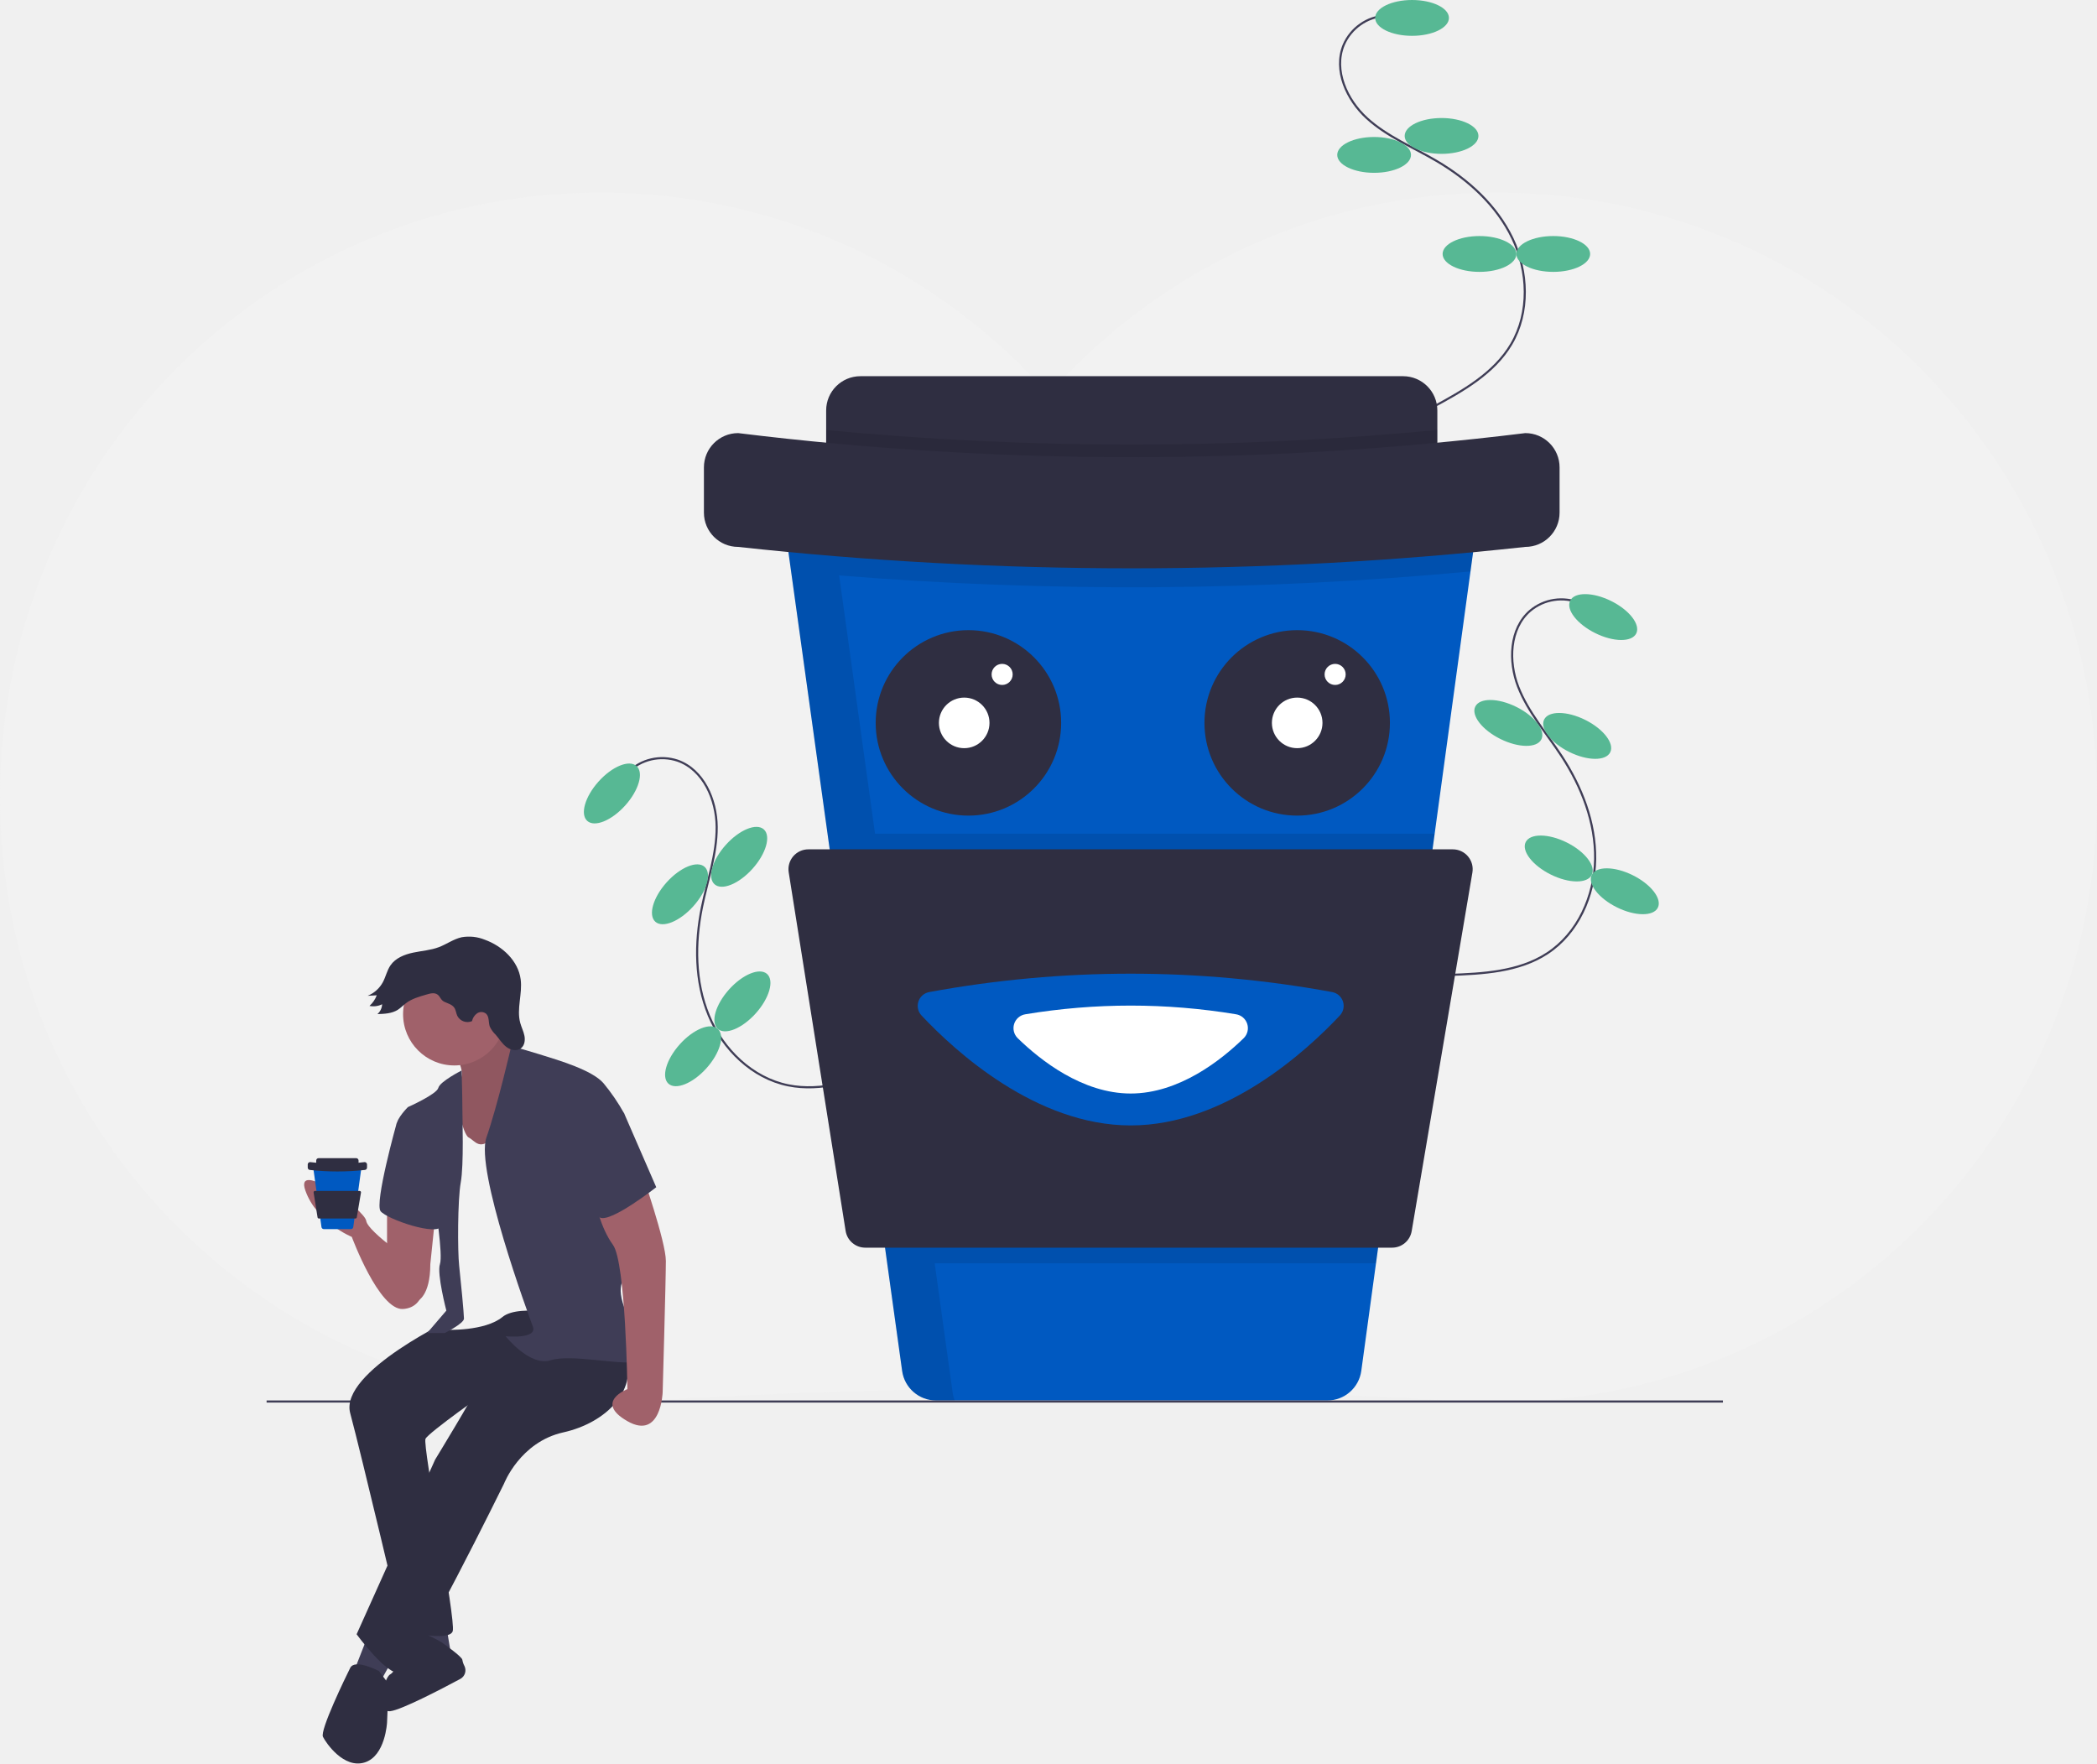
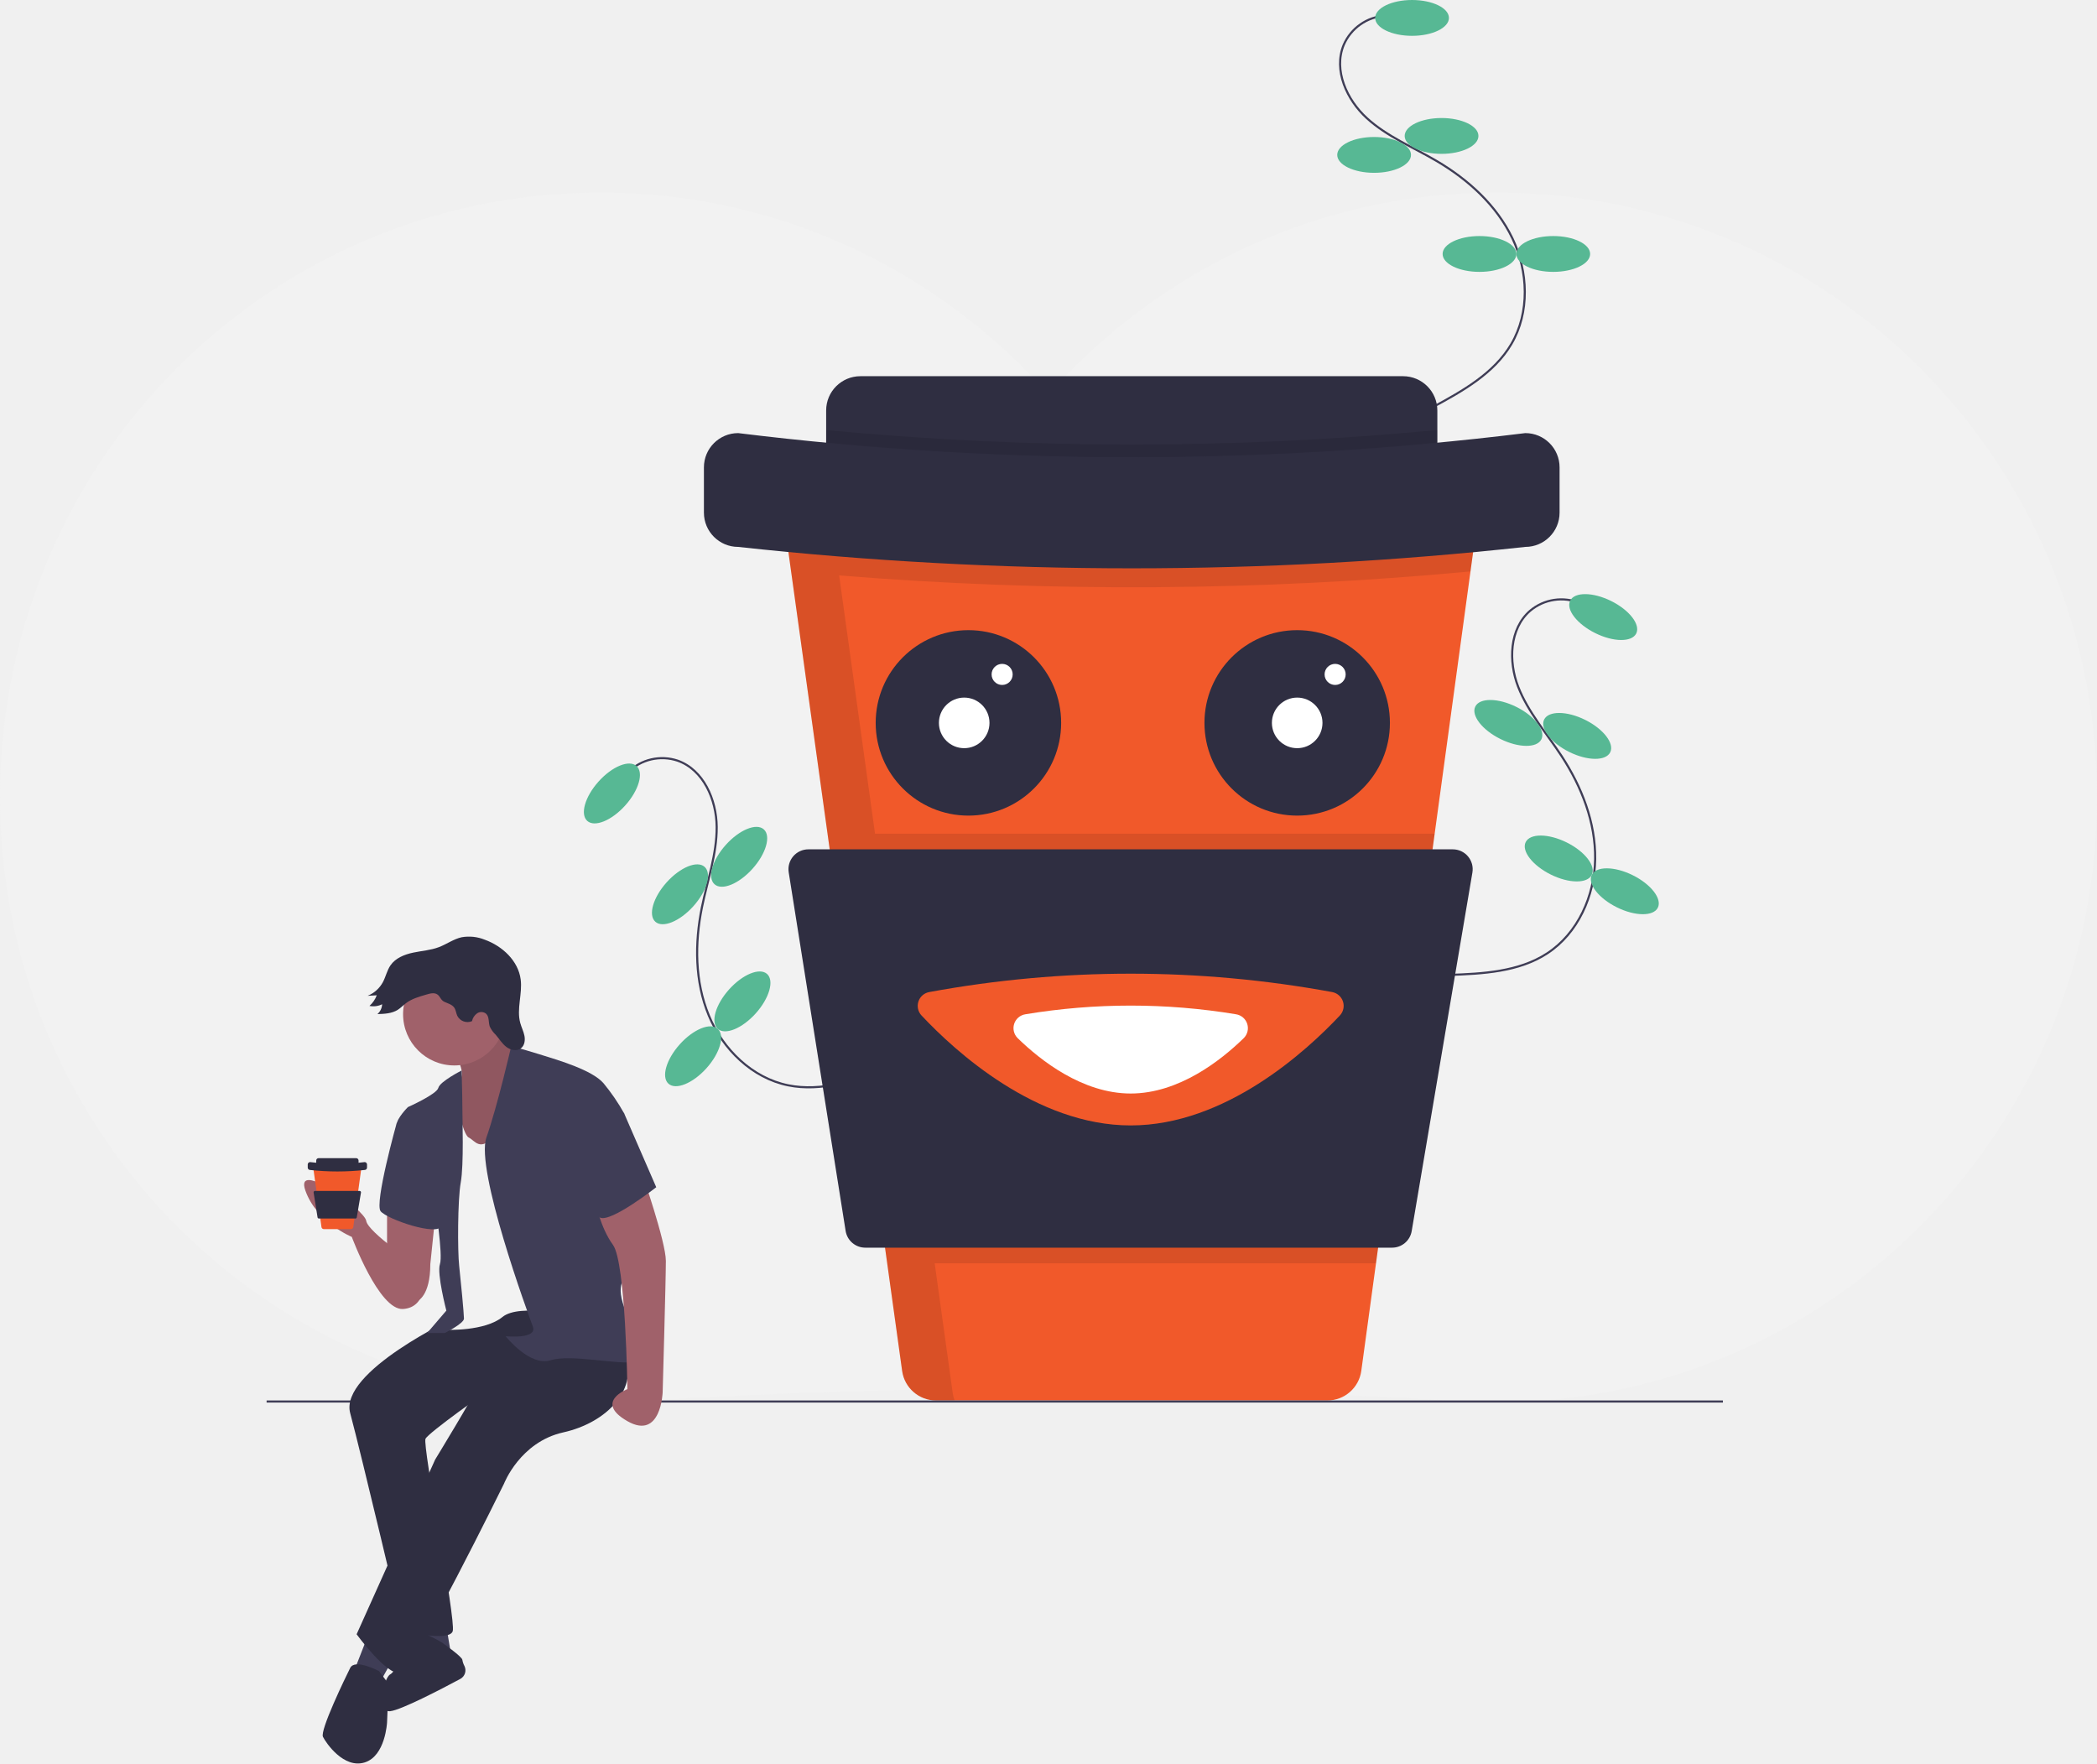
<svg xmlns="http://www.w3.org/2000/svg" id="b49f4f68-d79e-4476-a14b-b3f27440c724" data-name="Layer 1" width="995.001" height="836.749" viewBox="0 0 995.001 836.749">
  <path d="M813.829,123.003C728.844,122.613,652.462,159.695,600,218.773c-52.462-59.078-128.844-96.16-213.829-95.77C226.586,123.736,99.4,255.113,102.557,415.789,105.618,571.622,232.02,697,387.5,697q9.048,0,17.96-.561a3110.914,3110.914,0,0,1,389.08,0q8.909.558,17.96.561c155.48,0,281.881-125.378,284.943-281.211C1100.6,255.114,973.414,123.736,813.829,123.003Z" transform="translate(-102.4993 -31.62564)" fill="#f2f2f2" />
  <path d="M759.881,39.083a22.982,22.982,0,0,0-19.81,13.851c-4.954,11.974,1.424,26.039,10.999,34.77s21.874,13.722,33.048,20.282c15.01,8.811,28.497,21.043,36.007,36.744s8.309,35.15-.519,50.15c-8.194,13.922-23.093,22.255-37.302,29.94" transform="translate(-102.4993 -31.62564)" fill="none" stroke="#3f3d56" stroke-miterlimit="10" />
  <ellipse cx="670.001" cy="8.5" rx="17.5" ry="8.5" fill="#57b894" />
  <ellipse cx="684.001" cy="64.5" rx="17.5" ry="8.5" fill="#57b894" />
  <ellipse cx="652.001" cy="73.5" rx="17.5" ry="8.5" fill="#57b894" />
  <ellipse cx="702.001" cy="120.5" rx="17.5" ry="8.5" fill="#57b894" />
  <ellipse cx="737.001" cy="120.5" rx="17.5" ry="8.5" fill="#57b894" />
  <path d="M852.361,317.873a22.982,22.982,0,0,0-23.902,3.605c-9.759,8.525-10.295,23.959-5.598,36.036s13.497,22.013,20.592,32.856c9.53,14.564,16.177,31.515,15.927,48.918s-8.177,35.181-22.751,44.695c-13.527,8.831-30.577,9.674-46.721,10.244" transform="translate(-102.4993 -31.62564)" fill="none" stroke="#3f3d56" stroke-miterlimit="10" />
  <ellipse cx="863.202" cy="324.415" rx="8.5" ry="17.5" transform="translate(86.47962 921.9046) rotate(-63.61541)" fill="#57b894" />
  <ellipse cx="850.858" cy="380.803" rx="8.5" ry="17.5" transform="translate(29.10678 942.1756) rotate(-63.61541)" fill="#57b894" />
  <ellipse cx="818.191" cy="374.645" rx="8.5" ry="17.5" transform="translate(16.47393 909.4907) rotate(-63.61541)" fill="#57b894" />
  <ellipse cx="842.096" cy="438.969" rx="8.5" ry="17.5" transform="translate(-27.86756 966.6443) rotate(-63.61541)" fill="#57b894" />
  <ellipse cx="873.451" cy="454.522" rx="8.5" ry="17.5" transform="translate(-24.38063 1003.374) rotate(-63.61541)" fill="#57b894" />
  <path d="M400.503,398.035a22.982,22.982,0,0,1,23.543-5.478c12.217,4.318,18.417,18.463,18.512,31.42s-4.412,25.442-7.001,38.139c-3.478,17.054-3.394,35.261,3.266,51.341s20.593,29.673,37.65,33.132c15.832,3.21,31.988-2.303,47.202-7.736" transform="translate(-102.4993 -31.62564)" fill="none" stroke="#3f3d56" stroke-miterlimit="10" />
  <ellipse cx="392.844" cy="408.118" rx="17.5" ry="8.5" transform="translate(-275.7902 395.9378) rotate(-48.05964)" fill="#57b894" />
  <ellipse cx="425.143" cy="455.96" rx="17.5" ry="8.5" transform="translate(-300.6654 435.8289) rotate(-48.05964)" fill="#57b894" />
  <ellipse cx="453.225" cy="438.172" rx="17.5" ry="8.5" transform="translate(-278.121 450.8182) rotate(-48.05964)" fill="#57b894" />
  <ellipse cx="454.767" cy="506.777" rx="17.5" ry="8.5" transform="translate(-328.6405 474.7181) rotate(-48.05964)" fill="#57b894" />
  <ellipse cx="431.375" cy="532.812" rx="17.5" ry="8.5" transform="translate(-355.7639 465.9519) rotate(-48.05964)" fill="#57b894" />
-   <path d="M802.98,282.586l-2.75,20.17-17,124.46-27.84,203.82-6.97,51.03a16.255,16.255,0,0,1-16.11,14.06H546.66a16.26,16.26,0,0,1-16.11-14.02l-7.09-51.07-28.31-203.82-17.3-124.55-2.78-20.04a16.255,16.255,0,0,1,16.1-18.5h295.7A16.266,16.266,0,0,1,802.98,282.586Z" transform="translate(-102.4993 -31.62564)" fill="#0059c1" />
+   <path d="M802.98,282.586l-2.75,20.17-17,124.46-27.84,203.82-6.97,51.03a16.255,16.255,0,0,1-16.11,14.06H546.66a16.26,16.26,0,0,1-16.11-14.02l-7.09-51.07-28.31-203.82-17.3-124.55-2.78-20.04a16.255,16.255,0,0,1,16.1-18.5h295.7A16.266,16.266,0,0,1,802.98,282.586Z" transform="translate(-102.4993 -31.62564)" fill="#f1592a" />
  <rect x="392.001" y="178.5" width="290" height="54" rx="16.26" fill="#2f2e41" />
  <path d="M784.5,235.646v12.22a16.26,16.26,0,0,1-16.26,16.26H510.76a16.26,16.26,0,0,1-16.26-16.26v-12.19A1527,1527,0,0,0,784.5,235.646Z" transform="translate(-102.4993 -31.62564)" opacity="0.1" />
  <circle cx="459.501" cy="343" r="44" fill="#2f2e41" />
  <circle cx="615.501" cy="343" r="44" fill="#2f2e41" />
  <circle cx="457.501" cy="343" r="12" fill="#fff" />
  <circle cx="475.501" cy="320" r="5" fill="#fff" />
  <circle cx="615.501" cy="343" r="12" fill="#fff" />
  <circle cx="633.501" cy="320" r="5" fill="#fff" />
  <path d="M802.055,274.626h.002c-.005-.012-.011-.024-.015-.036a16.257,16.257,0,0,0-1.641-3.186l-.002-.003c-.196-.295-.403-.58-.618-.86-.072-.094-.145-.186-.219-.278a16.372,16.372,0,0,0-2.073-2.161c-.169-.147-.339-.291-.513-.431-.196-.156-.393-.31-.597-.458-.254-.185-.517-.359-.782-.529-.209-.134-.419-.265-.635-.39q-.5-.289-1.022-.544c-.166-.08-.334-.155-.503-.23q-.499-.221-1.015-.409c-.139-.05-.275-.106-.415-.153q-.715-.238-1.459-.411c-.121-.028-.246-.048-.368-.073q-.608-.126-1.234-.206c-.151-.019-.301-.039-.453-.054-.534-.053-1.073-.089-1.622-.089l-.001-0H491.17a16.304,16.304,0,0,0-16.101,18.496l.47,3.381L477.85,302.666l.003 0L495.151,427.216H495.15l22.708,163.49,12.694,91.398a16.259,16.259,0,0,0,16.104,14.022h8.81a16.24,16.24,0,0,1-.915-3.522l-8.551-61.568H755.39l27.84-203.82H517.693L500.671,304.659A1718.367,1718.367,0,0,0,800.23,302.756l2.75-20.17A16.137,16.137,0,0,0,802.055,274.626Z" transform="translate(-102.4993 -31.62564)" opacity="0.1" />
  <path d="M826.241,291.126a1720.993,1720.993,0,0,1-373.482,0,16.259,16.259,0,0,1-16.259-16.259v-21.482a16.259,16.259,0,0,1,16.259-16.259,1530.249,1530.249,0,0,0,373.482,0,16.259,16.259,0,0,1,16.259,16.259v21.482A16.259,16.259,0,0,1,826.241,291.126Z" transform="translate(-102.4993 -31.62564)" fill="#2f2e41" />
  <path d="M763.034,623.626H513.049a9.428,9.428,0,0,1-9.311-7.95L476.731,445.531a9.428,9.428,0,0,1,9.311-10.906H791.842a9.428,9.428,0,0,1,9.295,11.002L772.33,615.772A9.428,9.428,0,0,1,763.034,623.626Z" transform="translate(-102.4993 -31.62564)" fill="#2f2e41" />
-   <path d="M734.589,502.347a6.662,6.662,0,0,1,3.653,11.12c-15.861,16.907-54.318,52.159-99.242,52.159s-83.381-35.252-99.242-52.159a6.662,6.662,0,0,1,3.653-11.12,528.227,528.227,0,0,1,191.178,0Z" transform="translate(-102.4993 -31.62564)" fill="#0059c1" />
+   <path d="M734.589,502.347a6.662,6.662,0,0,1,3.653,11.12c-15.861,16.907-54.318,52.159-99.242,52.159s-83.381-35.252-99.242-52.159a6.662,6.662,0,0,1,3.653-11.12,528.227,528.227,0,0,1,191.178,0Z" transform="translate(-102.4993 -31.62564)" fill="#f1592a" />
  <path d="M688.998,512.89a6.663,6.663,0,0,1,3.621,11.332c-10.741,10.473-30.732,26.264-53.619,26.264s-42.878-15.792-53.619-26.264a6.663,6.663,0,0,1,3.621-11.332,305.156,305.156,0,0,1,99.996,0Z" transform="translate(-102.4993 -31.62564)" fill="#fff" />
  <line x1="126.501" y1="665" x2="817.501" y2="665" fill="none" stroke="#3f3d56" stroke-miterlimit="10" />
  <path d="M286.152,604.07V632.201l14.445,16.726s6.082-2.281,6.082-17.487l2.281-22.048Z" transform="translate(-102.4993 -31.62564)" fill="#a0616a" />
  <path d="M300.597,632.201s-23.569-15.966-24.329-21.288-34.213-29.651-28.891-14.445,22.048,22.048,22.048,22.048,12.925,34.973,24.329,34.213S305.159,637.523,300.597,632.201Z" transform="translate(-102.4993 -31.62564)" fill="#a0616a" />
  <polygon points="211.783 771.64 214.064 785.325 201.899 782.284 201.899 771.64 211.783 771.64" fill="#3f3d56" />
  <path d="M312.002,810.869s-14.06-8.33-14.633-4.545-6.655,18.23-9.696,19.751-6.843,18.247,0,17.487c5.3-.589,24.738-10.755,33.234-15.31a4.643,4.643,0,0,0,1.996-6.067,9.579,9.579,0,0,1-1.017-2.952C321.885,817.711,312.002,810.869,312.002,810.869Z" transform="translate(-102.4993 -31.62564)" fill="#2f2e41" />
  <path d="M318.844,656.53s-55.501,25.85-50.179,45.617,25.09,103.399,25.09,103.399,22.048,5.322,23.569,0-14.445-88.193-12.925-91.235S334.05,691.503,334.05,691.503L391.832,667.174l-24.329-22.809Z" transform="translate(-102.4993 -31.62564)" fill="#2f2e41" />
  <polygon points="174.529 776.202 167.686 793.689 179.851 799.011 187.454 785.325 174.529 776.202" fill="#3f3d56" />
  <path d="M318.084,531.843s6.843,9.123,1.521,13.685-1.521,21.288-1.521,21.288l6.843,19.007,27.37-5.322V549.33l-1.521-15.206s-13.685-12.925-15.206-22.809S318.084,531.843,318.084,531.843Z" transform="translate(-102.4993 -31.62564)" fill="#a0616a" />
  <path d="M318.084,531.843s6.843,9.123,1.521,13.685-1.521,21.288-1.521,21.288l6.843,19.007,27.37-5.322V549.33l-1.521-15.206s-13.685-12.925-15.206-22.809S318.084,531.843,318.084,531.843Z" transform="translate(-102.4993 -31.62564)" opacity="0.1" />
  <path d="M363.701,650.448s-35.734,39.535-35.734,41.056-19.007,32.692-19.007,32.692l-37.254,82.871s14.445,19.767,20.528,18.247,49.419-89.714,49.419-89.714,7.603-19.767,28.131-24.329,36.494-20.528,28.891-38.775S363.701,650.448,363.701,650.448Z" transform="translate(-102.4993 -31.62564)" fill="#2f2e41" />
  <circle cx="215.585" cy="481.21" r="24.329" fill="#a0616a" />
  <path d="M318.844,552.371s3.041,17.487,6.082,19.007,5.322,6.843,12.165-.76,12.925-22.809,12.925-22.809l23.569,28.891,2.281,79.83s-26.61-6.843-34.973,0-26.61,6.082-26.61,6.082l3.801-15.206-3.041-25.85.76-23.569.76-16.726Z" transform="translate(-102.4993 -31.62564)" fill="#f2f2f2" />
  <path d="M321.523,539.574s-10.281,5.194-11.042,8.235-14.445,9.123-14.445,9.123-5.322,5.322-5.322,8.363S308.961,603.31,308.961,603.31s3.801,23.569,2.281,28.131,3.041,22.048,3.041,22.048l-9.123,10.644h8.363s9.123-4.562,9.123-6.843-1.521-18.247-2.281-25.09-.76-31.172.76-39.535.76-30.412.76-35.734S321.523,539.574,321.523,539.574Z" transform="translate(-102.4993 -31.62564)" fill="#3f3d56" />
  <path d="M345.074,528.029s3.421.773,13.305,3.814,25.09,7.603,30.412,13.685a94.247,94.247,0,0,1,9.884,14.445l-3.041,54.741s6.082,11.404,5.322,17.487-6.843,6.843-2.281,19.767,13.685,24.329,5.322,25.85-30.412-3.801-40.295-.76-21.288-11.404-21.288-11.404,15.206,1.521,12.925-4.562-27.37-74.508-22.048-89.714S345.074,528.029,345.074,528.029Z" transform="translate(-102.4993 -31.62564)" fill="#3f3d56" />
  <path d="M294.515,561.494l-3.801,3.041s-10.644,38.014-7.603,41.816,27.37,12.165,28.891,6.843S294.515,561.494,294.515,561.494Z" transform="translate(-102.4993 -31.62564)" fill="#3f3d56" />
  <path d="M407.038,588.104s11.404,32.692,11.404,41.816-1.521,62.344-1.521,62.344-.76,22.809-16.726,13.685,0-15.206,0-15.206-.76-60.063-6.843-68.426-8.363-20.528-8.363-20.528Z" transform="translate(-102.4993 -31.62564)" fill="#a0616a" />
  <path d="M282.35,824.554s-11.404-6.082-13.685-1.521-14.445,29.651-12.925,32.692,9.884,15.206,19.767,12.165,10.644-19.007,10.644-19.007l.76-18.247Z" transform="translate(-102.4993 -31.62564)" fill="#2f2e41" />
  <path d="M313.32,506.959c1.676.789,3.664,1.26,4.717,2.784.78,1.129.858,2.596,1.427,3.845a5.437,5.437,0,0,0,6.995,2.558,6.032,6.032,0,0,1,2.46-3.736,3.583,3.583,0,0,1,4.254.234c1.567,1.494,1.012,4.099,1.744,6.137a12.953,12.953,0,0,0,2.786,3.82c1.664,1.92,2.99,4.172,4.994,5.734s5.043,2.239,7.034.66c1.674-1.327,2.021-3.776,1.615-5.874s-1.415-4.029-1.983-6.088c-1.848-6.692,1.098-13.836.187-20.718-1.168-8.818-8.663-15.784-17.029-18.807a19.922,19.922,0,0,0-10.994-1.165c-3.826.854-7.094,3.29-10.759,4.683-3.919,1.49-8.18,1.75-12.28,2.621s-8.321,2.555-10.7,6.006c-1.66,2.407-2.23,5.397-3.606,7.977a14.311,14.311,0,0,1-7.249,6.494l4.335-.247a12.777,12.777,0,0,1-3.454,5.041,9.269,9.269,0,0,0,6.001-.793,6.523,6.523,0,0,1-2.237,4.676c3.336-.1,6.853-.254,9.672-2.041,1.381-.875,2.506-2.094,3.806-3.086,2.769-2.115,6.205-3.118,9.554-4.079,1.759-.505,3.875-1.207,5.466-.075C311.398,504.462,311.607,506.153,313.32,506.959Z" transform="translate(-102.4993 -31.62564)" fill="#2f2e41" />
  <path d="M387.27,550.85l11.404,9.123,15.206,34.973s-21.288,16.726-26.61,14.445-14.445-42.576-14.445-42.576Z" transform="translate(-102.4993 -31.62564)" fill="#3f3d56" />
-   <path d="M273.91,586.172l-.191,1.398-1.178,8.623-1.929,14.122-.483,3.536a1.126,1.126,0,0,1-1.116.974h-12.863a1.127,1.127,0,0,1-1.116-.971l-.491-3.539-1.962-14.122-1.199-8.63-.193-1.389a1.126,1.126,0,0,1,1.116-1.282H272.794A1.127,1.127,0,0,1,273.91,586.172Z" transform="translate(-102.4993 -31.62564)" fill="#0059c1" />
+   <path d="M273.91,586.172l-.191,1.398-1.178,8.623-1.929,14.122-.483,3.536a1.126,1.126,0,0,1-1.116.974h-12.863a1.127,1.127,0,0,1-1.116-.971l-.491-3.539-1.962-14.122-1.199-8.63-.193-1.389a1.126,1.126,0,0,1,1.116-1.282H272.794A1.127,1.127,0,0,1,273.91,586.172Z" transform="translate(-102.4993 -31.62564)" fill="#f1592a" />
  <rect x="150.037" y="549.526" width="20.093" height="3.742" rx="1.127" fill="#2f2e41" />
  <path d="M275.522,586.763a119.242,119.242,0,0,1-25.878,0,1.127,1.127,0,0,1-1.127-1.127v-1.488a1.127,1.127,0,0,1,1.127-1.127,106.027,106.027,0,0,0,25.878,0,1.127,1.127,0,0,1,1.127,1.127v1.488A1.127,1.127,0,0,1,275.522,586.763Z" transform="translate(-102.4993 -31.62564)" fill="#2f2e41" />
  <path d="M271.142,609.801H253.821a.653.653,0,0,1-.645-.551l-1.871-11.789a.653.653,0,0,1,.645-.756h21.188a.653.653,0,0,1,.644.762l-1.996,11.789A.653.653,0,0,1,271.142,609.801Z" transform="translate(-102.4993 -31.62564)" fill="#2f2e41" />
</svg>
